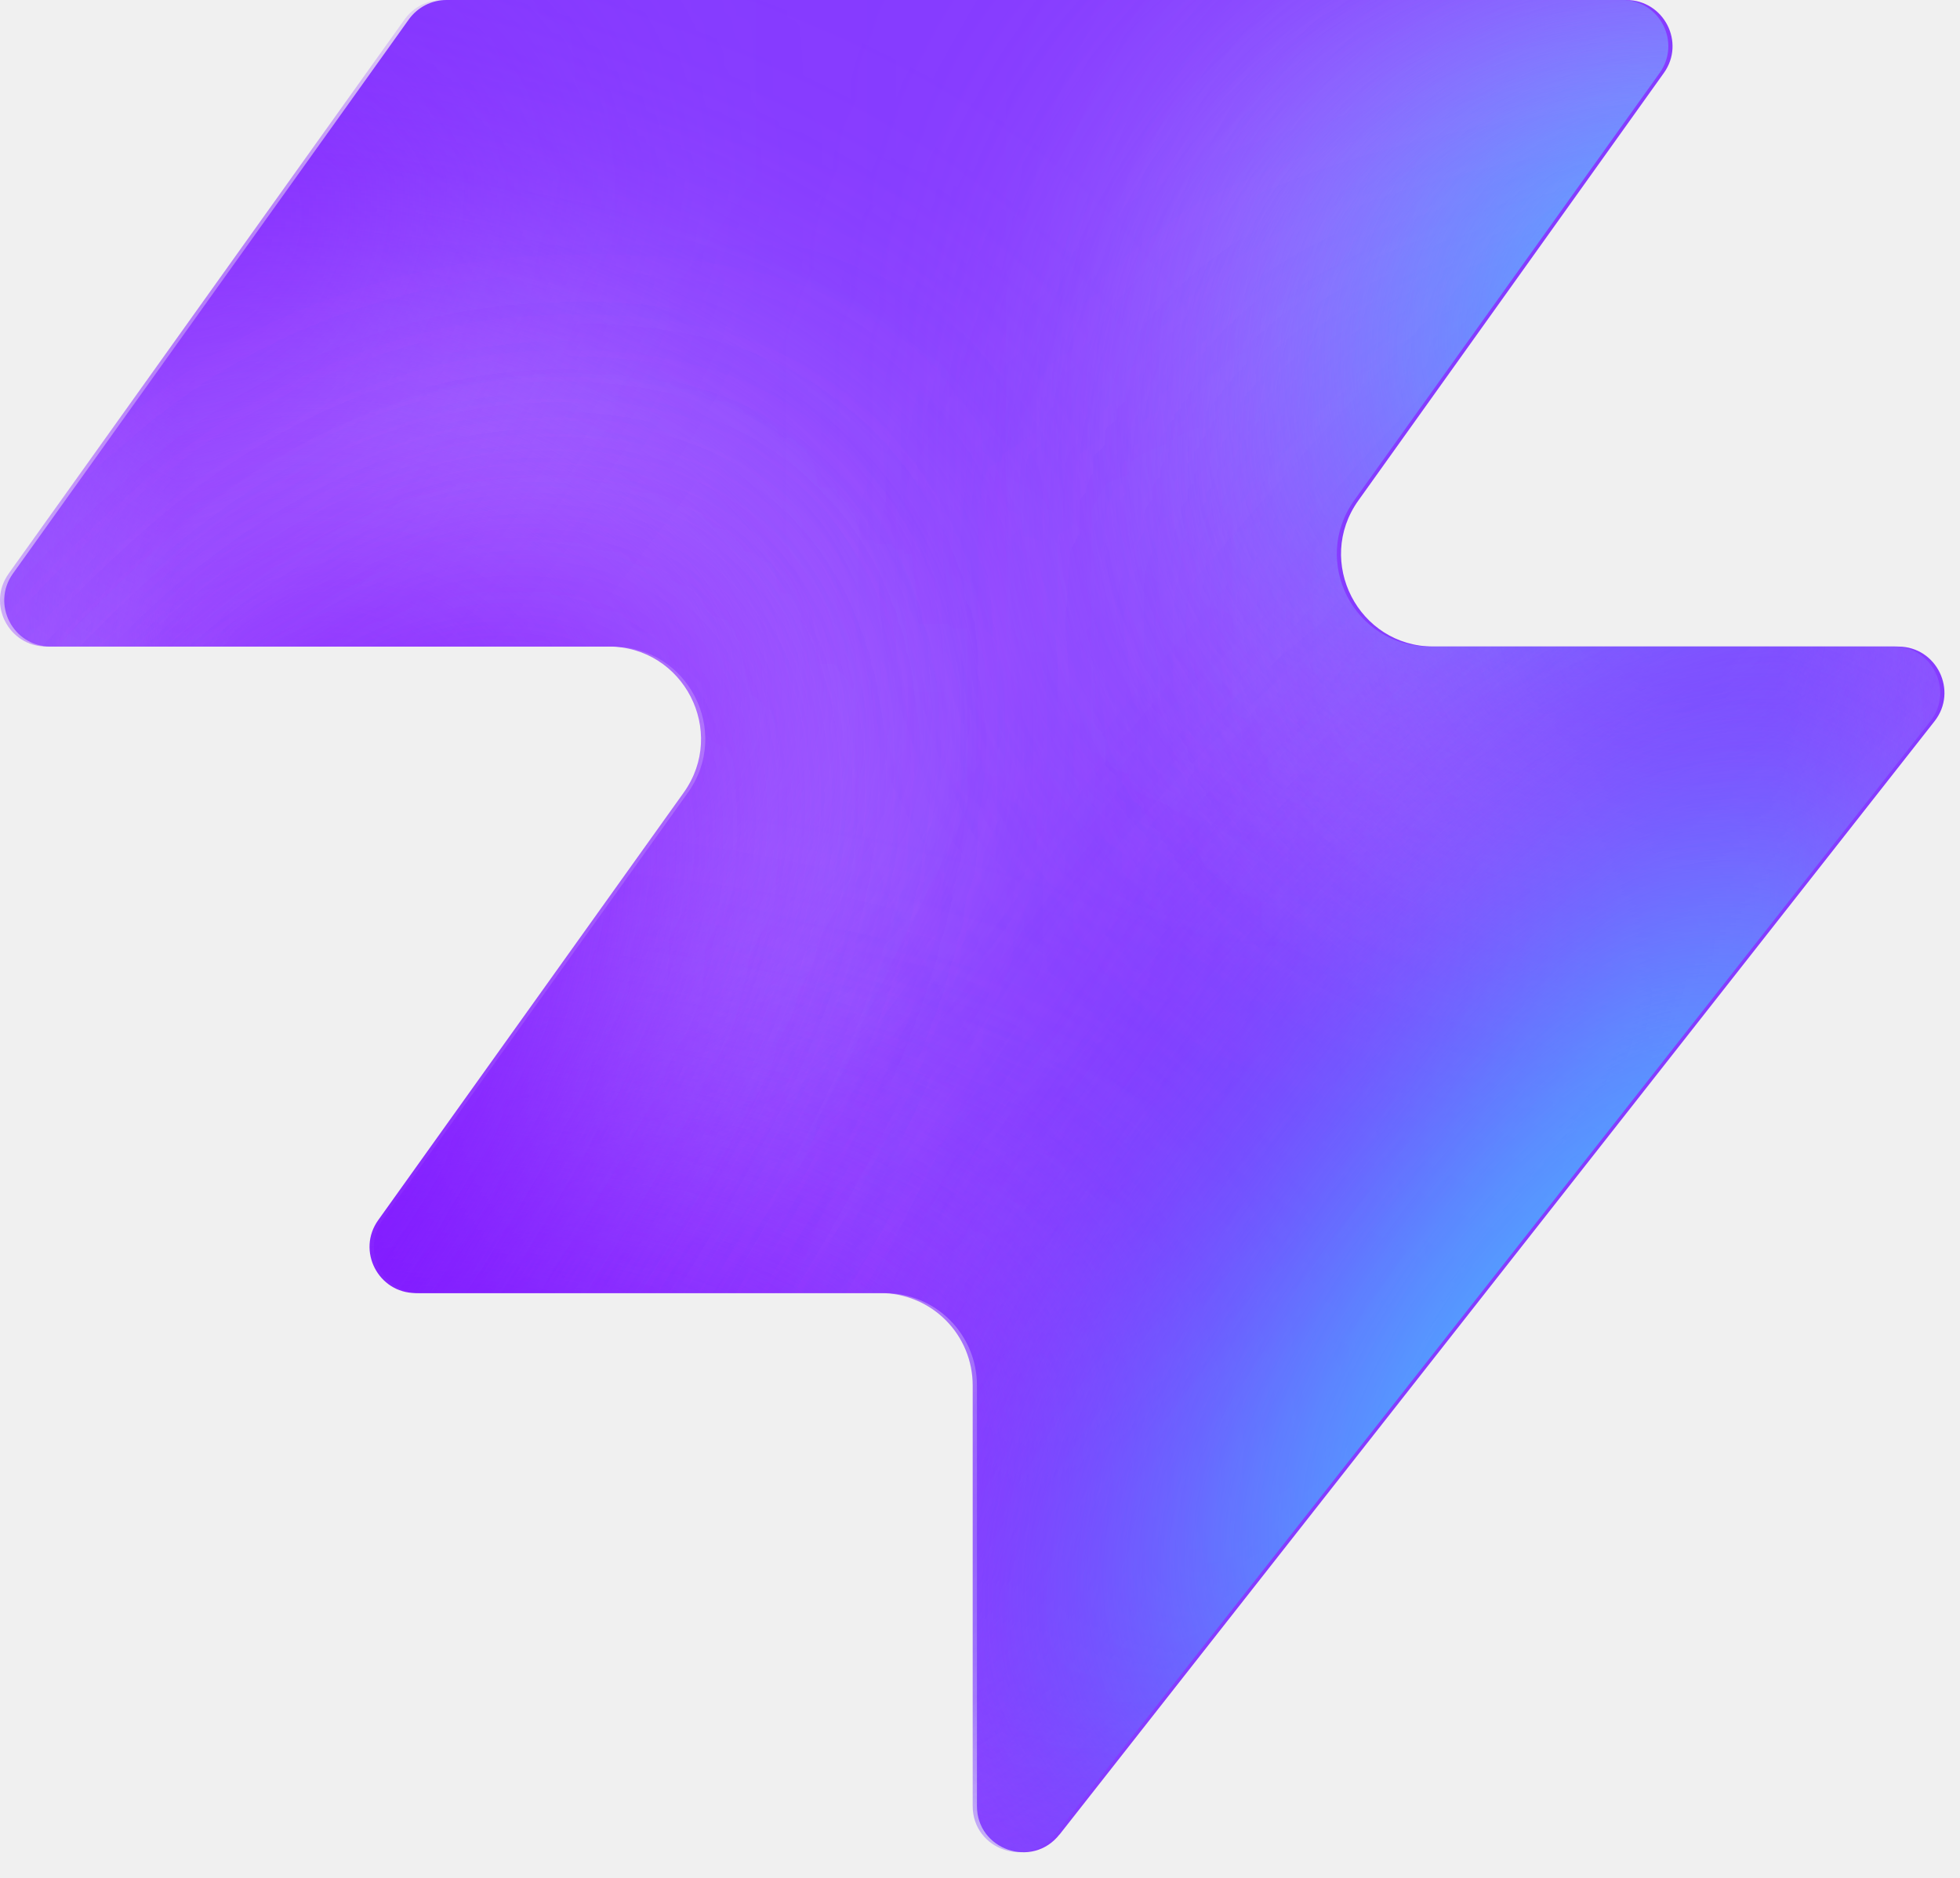
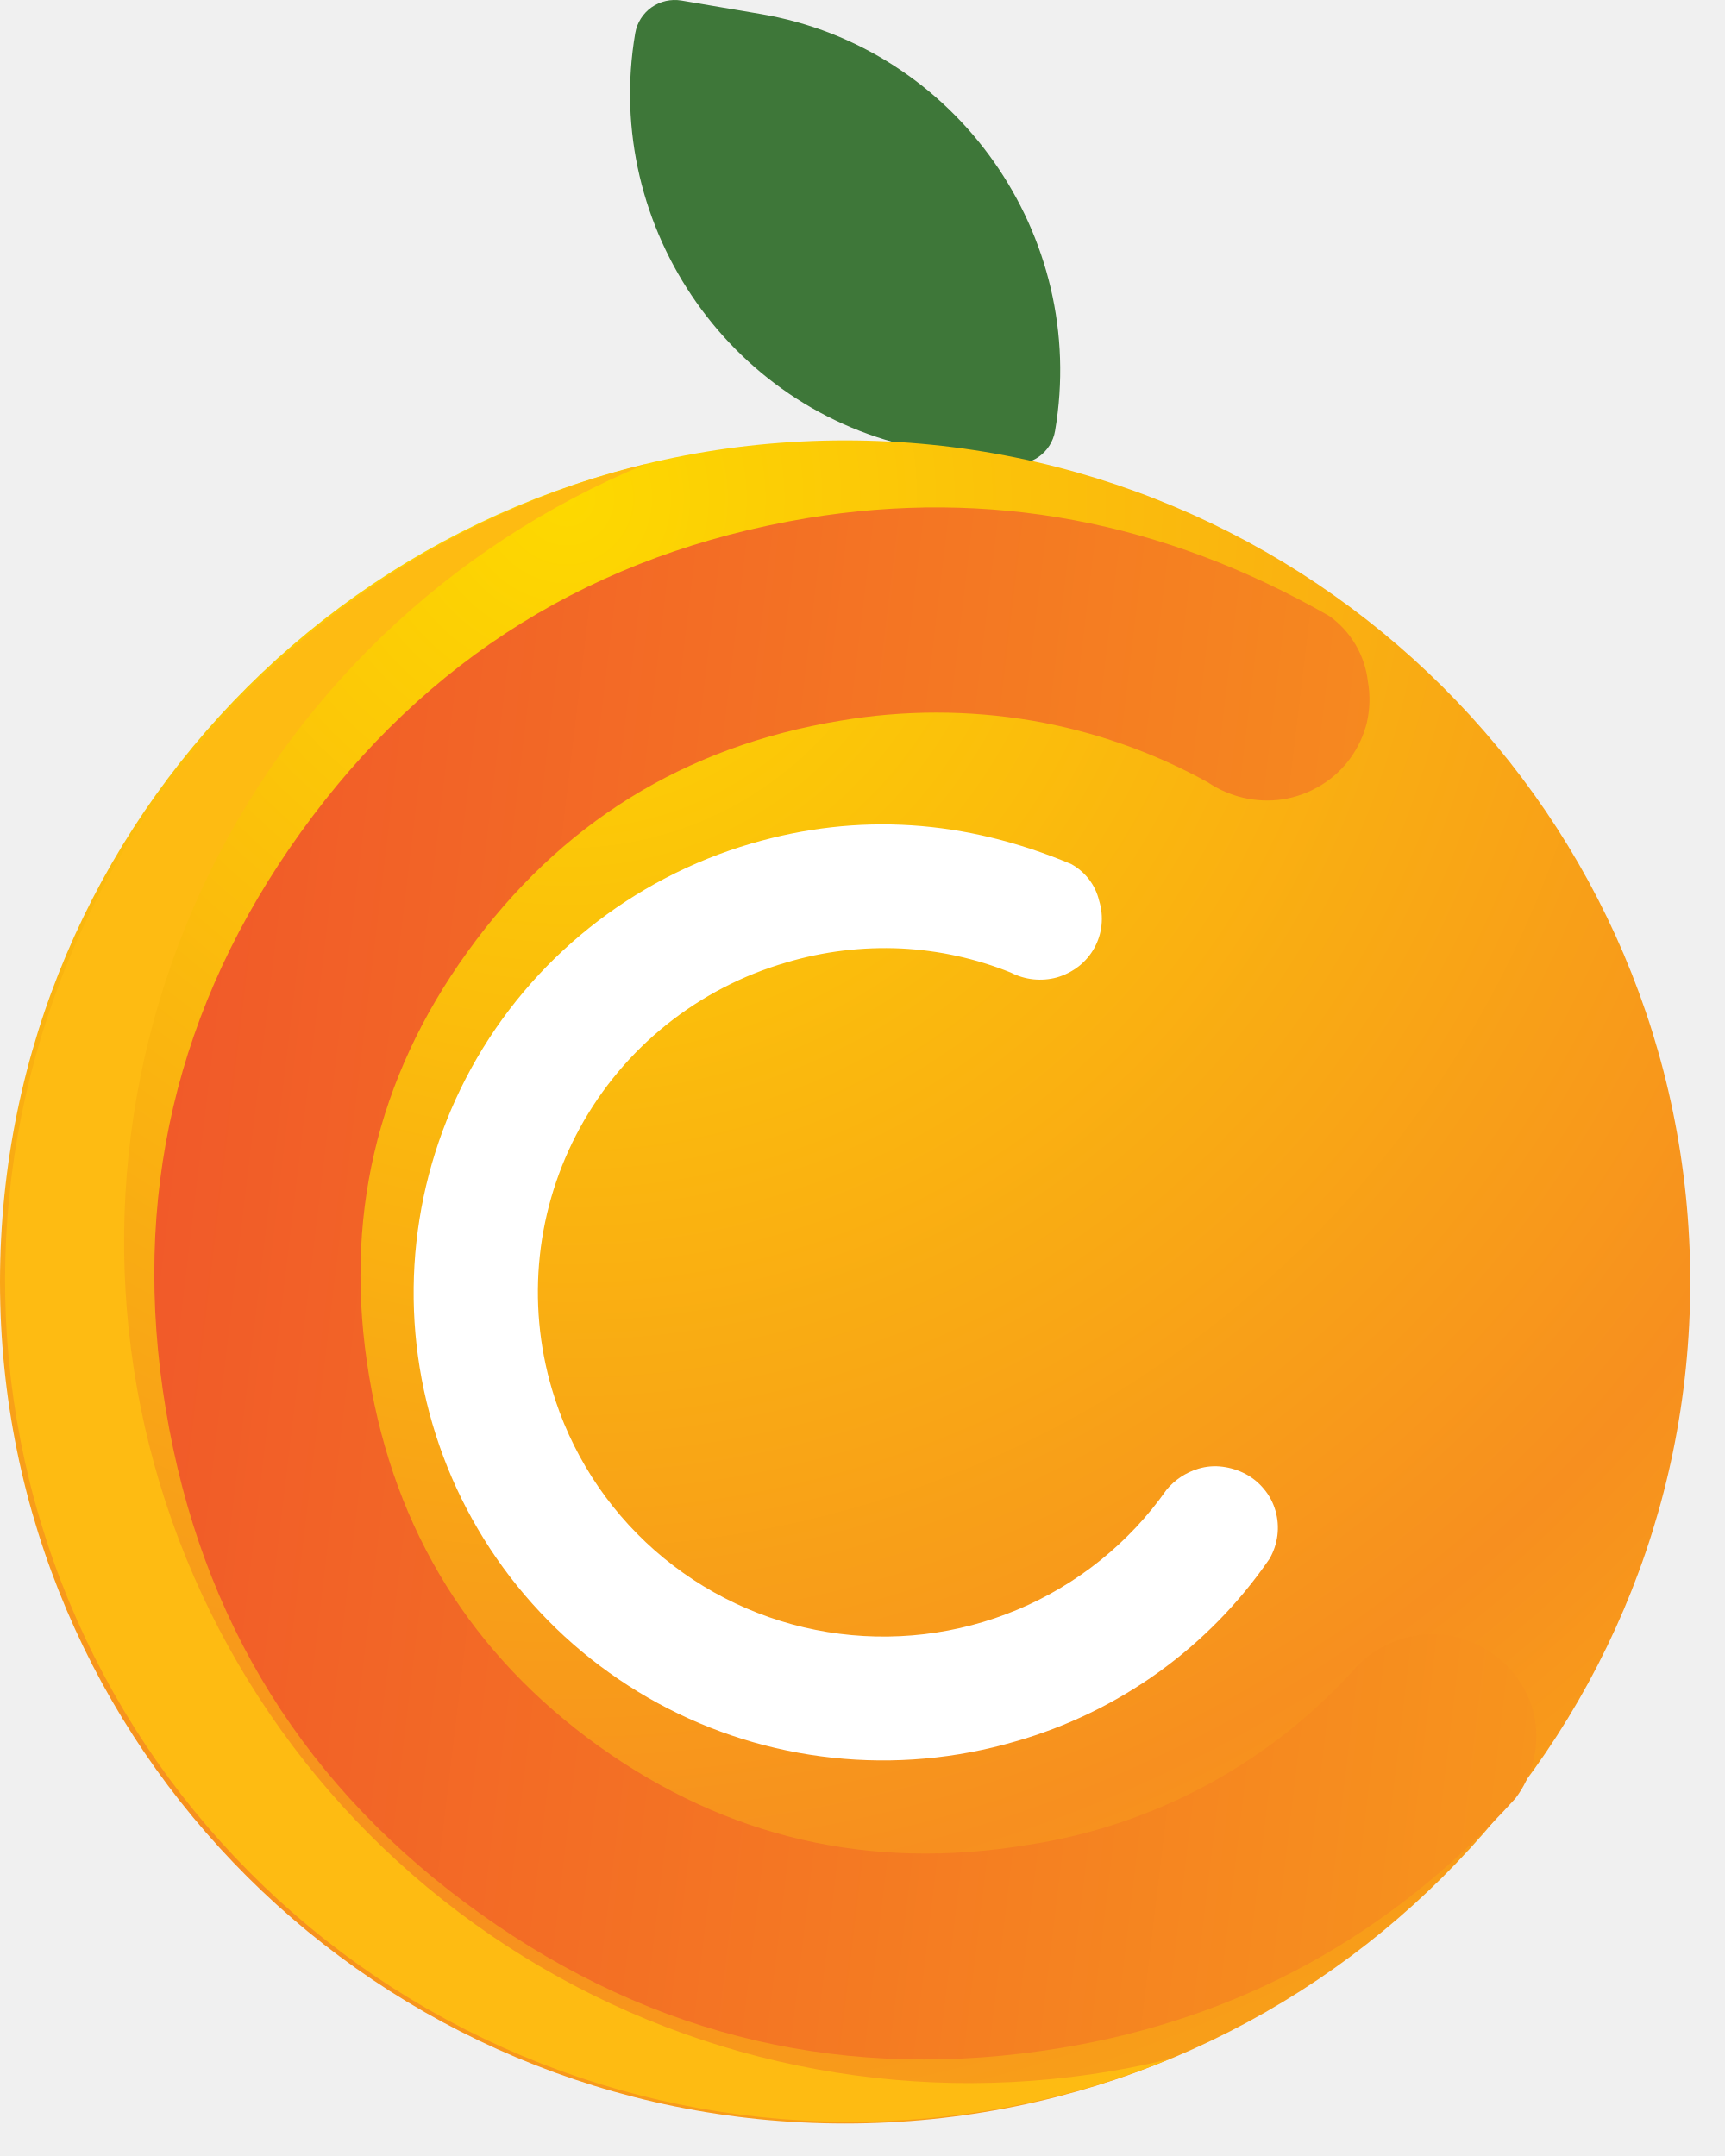
- <svg xmlns="http://www.w3.org/2000/svg" width="48" height="46" fill="none" viewBox="0 0 48 46">
-   <path fill="#863bff" d="M25.946 44.938c-.664.845-2.021.375-2.021-.698V33.937a2.26 2.26 0 0 0-2.262-2.262H10.287c-.92 0-1.456-1.04-.92-1.788l7.48-10.471c1.07-1.497 0-3.578-1.842-3.578H1.237c-.92 0-1.456-1.04-.92-1.788L10.013.474c.214-.297.556-.474.92-.474h28.894c.92 0 1.456 1.04.92 1.788l-7.48 10.471c-1.07 1.498 0 3.579 1.842 3.579h11.377c.943 0 1.473 1.088.89 1.83L25.947 44.94z" style="fill:#863bff;fill:color(display-p3 .525 .23 1);fill-opacity:1" />
-   <mask id="a" width="48" height="46" x="0" y="0" maskUnits="userSpaceOnUse" style="mask-type:alpha">
-     <path fill="#000" d="M25.842 44.938c-.664.844-2.021.375-2.021-.698V33.937a2.26 2.26 0 0 0-2.262-2.262H10.183c-.92 0-1.456-1.04-.92-1.788l7.48-10.471c1.07-1.498 0-3.579-1.842-3.579H1.133c-.92 0-1.456-1.04-.92-1.787L9.91.473c.214-.297.556-.474.92-.474h28.894c.92 0 1.456 1.04.92 1.788l-7.48 10.471c-1.07 1.498 0 3.578 1.842 3.578h11.377c.943 0 1.473 1.088.89 1.832L25.843 44.94z" style="fill:#000;fill-opacity:1" />
-   </mask>
-   <g mask="url(#a)">
-     <g filter="url(#b)">
-       <ellipse cx="5.508" cy="14.704" fill="#ede6ff" rx="5.508" ry="14.704" style="fill:#ede6ff;fill:color(display-p3 .927 .903 1);fill-opacity:1" transform="matrix(.00324 1 1 -.00324 -4.47 31.516)" />
-     </g>
-     <g filter="url(#c)">
-       <ellipse cx="10.399" cy="29.851" fill="#ede6ff" rx="10.399" ry="29.851" style="fill:#ede6ff;fill:color(display-p3 .927 .903 1);fill-opacity:1" transform="matrix(.00324 1 1 -.00324 -39.328 7.883)" />
-     </g>
-     <g filter="url(#d)">
-       <ellipse cx="5.508" cy="30.487" fill="#7e14ff" rx="5.508" ry="30.487" style="fill:#7e14ff;fill:color(display-p3 .492 .077 1);fill-opacity:1" transform="rotate(89.814 -25.913 -14.639)scale(1 -1)" />
-     </g>
-     <g filter="url(#e)">
-       <ellipse cx="5.508" cy="30.599" fill="#7e14ff" rx="5.508" ry="30.599" style="fill:#7e14ff;fill:color(display-p3 .492 .077 1);fill-opacity:1" transform="rotate(89.814 -32.644 -3.334)scale(1 -1)" />
-     </g>
-     <g filter="url(#f)">
-       <ellipse cx="5.508" cy="30.599" fill="#7e14ff" rx="5.508" ry="30.599" style="fill:#7e14ff;fill:color(display-p3 .492 .077 1);fill-opacity:1" transform="matrix(.00324 1 1 -.00324 -34.34 30.47)" />
-     </g>
-     <g filter="url(#g)">
-       <ellipse cx="14.072" cy="22.078" fill="#ede6ff" rx="14.072" ry="22.078" style="fill:#ede6ff;fill:color(display-p3 .927 .903 1);fill-opacity:1" transform="rotate(93.35 24.506 48.493)scale(-1 1)" />
-     </g>
-     <g filter="url(#h)">
-       <ellipse cx="3.47" cy="21.501" fill="#7e14ff" rx="3.47" ry="21.501" style="fill:#7e14ff;fill:color(display-p3 .492 .077 1);fill-opacity:1" transform="rotate(89.009 28.708 47.59)scale(-1 1)" />
-     </g>
-     <g filter="url(#i)">
-       <ellipse cx="3.47" cy="21.501" fill="#7e14ff" rx="3.47" ry="21.501" style="fill:#7e14ff;fill:color(display-p3 .492 .077 1);fill-opacity:1" transform="rotate(89.009 28.708 47.59)scale(-1 1)" />
-     </g>
-     <g filter="url(#j)">
-       <ellipse cx=".387" cy="8.972" fill="#7e14ff" rx="4.407" ry="29.108" style="fill:#7e14ff;fill:color(display-p3 .492 .077 1);fill-opacity:1" transform="rotate(39.51 .387 8.972)" />
-     </g>
-     <g filter="url(#k)">
-       <ellipse cx="47.523" cy="-6.092" fill="#7e14ff" rx="4.407" ry="29.108" style="fill:#7e14ff;fill:color(display-p3 .492 .077 1);fill-opacity:1" transform="rotate(37.892 47.523 -6.092)" />
-     </g>
-     <g filter="url(#l)">
-       <ellipse cx="41.412" cy="6.333" fill="#47bfff" rx="5.971" ry="9.665" style="fill:#47bfff;fill:color(display-p3 .28 .748 1);fill-opacity:1" transform="rotate(37.892 41.412 6.333)" />
-     </g>
-     <g filter="url(#m)">
-       <ellipse cx="-1.879" cy="38.332" fill="#7e14ff" rx="4.407" ry="29.108" style="fill:#7e14ff;fill:color(display-p3 .492 .077 1);fill-opacity:1" transform="rotate(37.892 -1.88 38.332)" />
-     </g>
-     <g filter="url(#n)">
-       <ellipse cx="-1.879" cy="38.332" fill="#7e14ff" rx="4.407" ry="29.108" style="fill:#7e14ff;fill:color(display-p3 .492 .077 1);fill-opacity:1" transform="rotate(37.892 -1.88 38.332)" />
-     </g>
-     <g filter="url(#o)">
-       <ellipse cx="35.651" cy="29.907" fill="#7e14ff" rx="4.407" ry="29.108" style="fill:#7e14ff;fill:color(display-p3 .492 .077 1);fill-opacity:1" transform="rotate(37.892 35.651 29.907)" />
-     </g>
-     <g filter="url(#p)">
-       <ellipse cx="38.418" cy="32.4" fill="#47bfff" rx="5.971" ry="15.297" style="fill:#47bfff;fill:color(display-p3 .28 .748 1);fill-opacity:1" transform="rotate(37.892 38.418 32.4)" />
-     </g>
-   </g>
+ <svg xmlns="http://www.w3.org/2000/svg" width="40" height="50" viewBox="0 0 40 50" fill="none">
+   <path d="M23.393 10.75L21.56 10.441C17.014 9.673 13.955 5.298 14.73 0.77C14.771 0.528 14.908 0.312 15.108 0.17C15.309 0.029 15.559 -0.028 15.802 0.013L17.635 0.324C22.18 1.092 25.24 5.467 24.465 9.994C24.445 10.114 24.401 10.229 24.336 10.332C24.271 10.434 24.186 10.524 24.087 10.594C23.987 10.664 23.875 10.714 23.756 10.741C23.637 10.768 23.513 10.771 23.393 10.75V10.75Z" fill="#3E7739" />
+   <path d="M19.597 49.246C30.42 49.246 39.194 40.508 39.194 29.729C39.194 18.951 30.42 10.213 19.597 10.213C8.774 10.213 0 18.951 0 29.729C0 40.508 8.774 49.246 19.597 49.246Z" fill="url(#paint0_radial_8447_10772)" />
+   <path d="M25.681 48.28C26.163 48.123 26.645 47.95 27.1 47.758C22.304 48.918 17.245 48.233 12.934 45.84C8.623 43.447 5.377 39.523 3.845 34.85C2.314 30.178 2.608 25.102 4.671 20.637C6.733 16.172 10.412 12.646 14.971 10.764C14.485 10.883 14 11.021 13.515 11.177C8.605 12.807 4.541 16.307 2.213 20.911C-0.116 25.515 -0.521 30.849 1.086 35.75C2.693 40.65 6.182 44.718 10.79 47.066C15.399 49.413 20.752 49.85 25.683 48.28H25.681Z" fill="#FEBB12" />
+   <path d="M32.84 37.929C33.155 37.875 33.477 37.888 33.785 37.967C34.081 38.047 34.362 38.177 34.614 38.351C34.867 38.527 35.082 38.751 35.248 39.01C35.426 39.279 35.545 39.582 35.597 39.9C35.646 40.217 35.63 40.539 35.552 40.849C35.474 41.16 35.334 41.451 35.14 41.707C32.265 44.882 28.751 46.812 24.596 47.495C19.666 48.305 15.178 47.266 11.133 44.377C7.087 41.489 4.657 37.59 3.844 32.682C3.033 27.789 4.078 23.328 6.978 19.297C9.879 15.267 13.792 12.84 18.718 12.016C22.932 11.322 26.968 12.079 30.826 14.287C31.073 14.463 31.279 14.689 31.433 14.95C31.587 15.211 31.684 15.501 31.719 15.801C31.775 16.12 31.767 16.446 31.695 16.761C31.621 17.058 31.49 17.338 31.31 17.587C31.129 17.837 30.899 18.048 30.635 18.209C30.361 18.377 30.057 18.489 29.739 18.539C29.131 18.627 28.512 18.484 28.004 18.14C26.738 17.442 25.363 16.959 23.936 16.713C22.465 16.463 20.961 16.463 19.489 16.713C15.868 17.308 12.985 19.096 10.84 22.075C8.719 25.019 7.958 28.295 8.557 31.902C9.156 35.51 10.934 38.377 13.891 40.501C16.865 42.624 20.171 43.387 23.809 42.789C26.798 42.339 29.529 40.849 31.52 38.583C31.885 38.239 32.345 38.012 32.84 37.929V37.929Z" fill="url(#paint1_linear_8447_10772)" />
+   <path d="M27.786 34.062C27.97 34.006 28.164 33.99 28.355 34.016C28.538 34.04 28.716 34.096 28.879 34.181C29.044 34.267 29.189 34.386 29.307 34.529C29.433 34.677 29.524 34.851 29.577 35.037C29.63 35.223 29.645 35.417 29.621 35.608C29.597 35.799 29.535 35.984 29.438 36.151C28.03 38.204 25.945 39.702 23.545 40.386C22.172 40.788 20.733 40.917 19.31 40.764C17.887 40.612 16.508 40.181 15.252 39.497C13.997 38.813 12.889 37.889 11.992 36.778C11.096 35.667 10.428 34.39 10.028 33.022C9.219 30.26 9.544 27.292 10.93 24.769C12.316 22.245 14.652 20.373 17.423 19.562C19.897 18.84 22.37 19 24.843 20.04C25.003 20.129 25.143 20.25 25.254 20.395C25.365 20.54 25.444 20.707 25.486 20.885C25.544 21.071 25.563 21.267 25.542 21.461C25.522 21.645 25.465 21.823 25.376 21.985C25.286 22.147 25.165 22.29 25.02 22.405C24.867 22.525 24.693 22.614 24.507 22.668C24.15 22.765 23.768 22.725 23.439 22.555C22.629 22.229 21.77 22.04 20.897 21.996C19.997 21.954 19.096 22.063 18.233 22.321C17.222 22.614 16.28 23.103 15.459 23.76C14.639 24.416 13.957 25.228 13.452 26.148C12.948 27.067 12.63 28.077 12.518 29.12C12.406 30.162 12.502 31.216 12.8 32.221C13.225 33.663 14.05 34.957 15.18 35.953C16.311 36.948 17.7 37.606 19.19 37.849C20.679 38.092 22.207 37.912 23.597 37.328C24.988 36.744 26.185 35.781 27.05 34.55C27.241 34.318 27.498 34.149 27.786 34.062Z" fill="white" />
  <defs>
-     <filter id="b" width="60.045" height="41.654" x="-19.77" y="16.149" color-interpolation-filters="sRGB" filterUnits="userSpaceOnUse">
-       <feFlood flood-opacity="0" result="BackgroundImageFix" />
-       <feBlend in="SourceGraphic" in2="BackgroundImageFix" result="shape" />
-       <feGaussianBlur result="effect1_foregroundBlur_2002_17158" stdDeviation="7.659" />
-     </filter>
-     <filter id="c" width="90.34" height="51.437" x="-54.613" y="-7.533" color-interpolation-filters="sRGB" filterUnits="userSpaceOnUse">
-       <feFlood flood-opacity="0" result="BackgroundImageFix" />
-       <feBlend in="SourceGraphic" in2="BackgroundImageFix" result="shape" />
-       <feGaussianBlur result="effect1_foregroundBlur_2002_17158" stdDeviation="7.659" />
-     </filter>
-     <filter id="d" width="79.355" height="29.4" x="-49.64" y="2.03" color-interpolation-filters="sRGB" filterUnits="userSpaceOnUse">
-       <feFlood flood-opacity="0" result="BackgroundImageFix" />
-       <feBlend in="SourceGraphic" in2="BackgroundImageFix" result="shape" />
-       <feGaussianBlur result="effect1_foregroundBlur_2002_17158" stdDeviation="4.596" />
-     </filter>
-     <filter id="e" width="79.579" height="29.4" x="-45.045" y="20.029" color-interpolation-filters="sRGB" filterUnits="userSpaceOnUse">
-       <feFlood flood-opacity="0" result="BackgroundImageFix" />
-       <feBlend in="SourceGraphic" in2="BackgroundImageFix" result="shape" />
-       <feGaussianBlur result="effect1_foregroundBlur_2002_17158" stdDeviation="4.596" />
-     </filter>
-     <filter id="f" width="79.579" height="29.4" x="-43.513" y="21.178" color-interpolation-filters="sRGB" filterUnits="userSpaceOnUse">
-       <feFlood flood-opacity="0" result="BackgroundImageFix" />
-       <feBlend in="SourceGraphic" in2="BackgroundImageFix" result="shape" />
-       <feGaussianBlur result="effect1_foregroundBlur_2002_17158" stdDeviation="4.596" />
-     </filter>
-     <filter id="g" width="74.749" height="58.852" x="15.756" y="-17.901" color-interpolation-filters="sRGB" filterUnits="userSpaceOnUse">
-       <feFlood flood-opacity="0" result="BackgroundImageFix" />
-       <feBlend in="SourceGraphic" in2="BackgroundImageFix" result="shape" />
-       <feGaussianBlur result="effect1_foregroundBlur_2002_17158" stdDeviation="7.659" />
-     </filter>
-     <filter id="h" width="61.377" height="25.362" x="23.548" y="2.284" color-interpolation-filters="sRGB" filterUnits="userSpaceOnUse">
-       <feFlood flood-opacity="0" result="BackgroundImageFix" />
-       <feBlend in="SourceGraphic" in2="BackgroundImageFix" result="shape" />
-       <feGaussianBlur result="effect1_foregroundBlur_2002_17158" stdDeviation="4.596" />
-     </filter>
-     <filter id="i" width="61.377" height="25.362" x="23.548" y="2.284" color-interpolation-filters="sRGB" filterUnits="userSpaceOnUse">
-       <feFlood flood-opacity="0" result="BackgroundImageFix" />
-       <feBlend in="SourceGraphic" in2="BackgroundImageFix" result="shape" />
-       <feGaussianBlur result="effect1_foregroundBlur_2002_17158" stdDeviation="4.596" />
-     </filter>
-     <filter id="j" width="56.045" height="63.649" x="-27.636" y="-22.853" color-interpolation-filters="sRGB" filterUnits="userSpaceOnUse">
-       <feFlood flood-opacity="0" result="BackgroundImageFix" />
-       <feBlend in="SourceGraphic" in2="BackgroundImageFix" result="shape" />
-       <feGaussianBlur result="effect1_foregroundBlur_2002_17158" stdDeviation="4.596" />
-     </filter>
-     <filter id="k" width="54.814" height="64.646" x="20.116" y="-38.415" color-interpolation-filters="sRGB" filterUnits="userSpaceOnUse">
-       <feFlood flood-opacity="0" result="BackgroundImageFix" />
-       <feBlend in="SourceGraphic" in2="BackgroundImageFix" result="shape" />
-       <feGaussianBlur result="effect1_foregroundBlur_2002_17158" stdDeviation="4.596" />
-     </filter>
-     <filter id="l" width="33.541" height="35.313" x="24.641" y="-11.323" color-interpolation-filters="sRGB" filterUnits="userSpaceOnUse">
-       <feFlood flood-opacity="0" result="BackgroundImageFix" />
-       <feBlend in="SourceGraphic" in2="BackgroundImageFix" result="shape" />
-       <feGaussianBlur result="effect1_foregroundBlur_2002_17158" stdDeviation="4.596" />
-     </filter>
-     <filter id="m" width="54.814" height="64.646" x="-29.286" y="6.009" color-interpolation-filters="sRGB" filterUnits="userSpaceOnUse">
-       <feFlood flood-opacity="0" result="BackgroundImageFix" />
-       <feBlend in="SourceGraphic" in2="BackgroundImageFix" result="shape" />
-       <feGaussianBlur result="effect1_foregroundBlur_2002_17158" stdDeviation="4.596" />
-     </filter>
-     <filter id="n" width="54.814" height="64.646" x="-29.286" y="6.009" color-interpolation-filters="sRGB" filterUnits="userSpaceOnUse">
-       <feFlood flood-opacity="0" result="BackgroundImageFix" />
-       <feBlend in="SourceGraphic" in2="BackgroundImageFix" result="shape" />
-       <feGaussianBlur result="effect1_foregroundBlur_2002_17158" stdDeviation="4.596" />
-     </filter>
-     <filter id="o" width="54.814" height="64.646" x="8.244" y="-2.416" color-interpolation-filters="sRGB" filterUnits="userSpaceOnUse">
-       <feFlood flood-opacity="0" result="BackgroundImageFix" />
-       <feBlend in="SourceGraphic" in2="BackgroundImageFix" result="shape" />
-       <feGaussianBlur result="effect1_foregroundBlur_2002_17158" stdDeviation="4.596" />
-     </filter>
-     <filter id="p" width="39.409" height="43.623" x="18.713" y="10.588" color-interpolation-filters="sRGB" filterUnits="userSpaceOnUse">
-       <feFlood flood-opacity="0" result="BackgroundImageFix" />
-       <feBlend in="SourceGraphic" in2="BackgroundImageFix" result="shape" />
-       <feGaussianBlur result="effect1_foregroundBlur_2002_17158" stdDeviation="4.596" />
-     </filter>
+     <radialGradient id="paint0_radial_8447_10772" cx="0" cy="0" r="1" gradientUnits="userSpaceOnUse" gradientTransform="translate(13.0255 11.2841) scale(63.601 63.339)">
+       <stop stop-color="#FDD900" />
+       <stop offset="0.52" stop-color="#F78F1F" />
+       <stop offset="1" stop-color="#FDD900" />
+     </radialGradient>
+     <linearGradient id="paint1_linear_8447_10772" x1="3.672" y1="27.637" x2="36.675" y2="31.583" gradientUnits="userSpaceOnUse">
+       <stop stop-color="#F15A29" />
+       <stop offset="1" stop-color="#F7941D" />
+     </linearGradient>
  </defs>
</svg>
